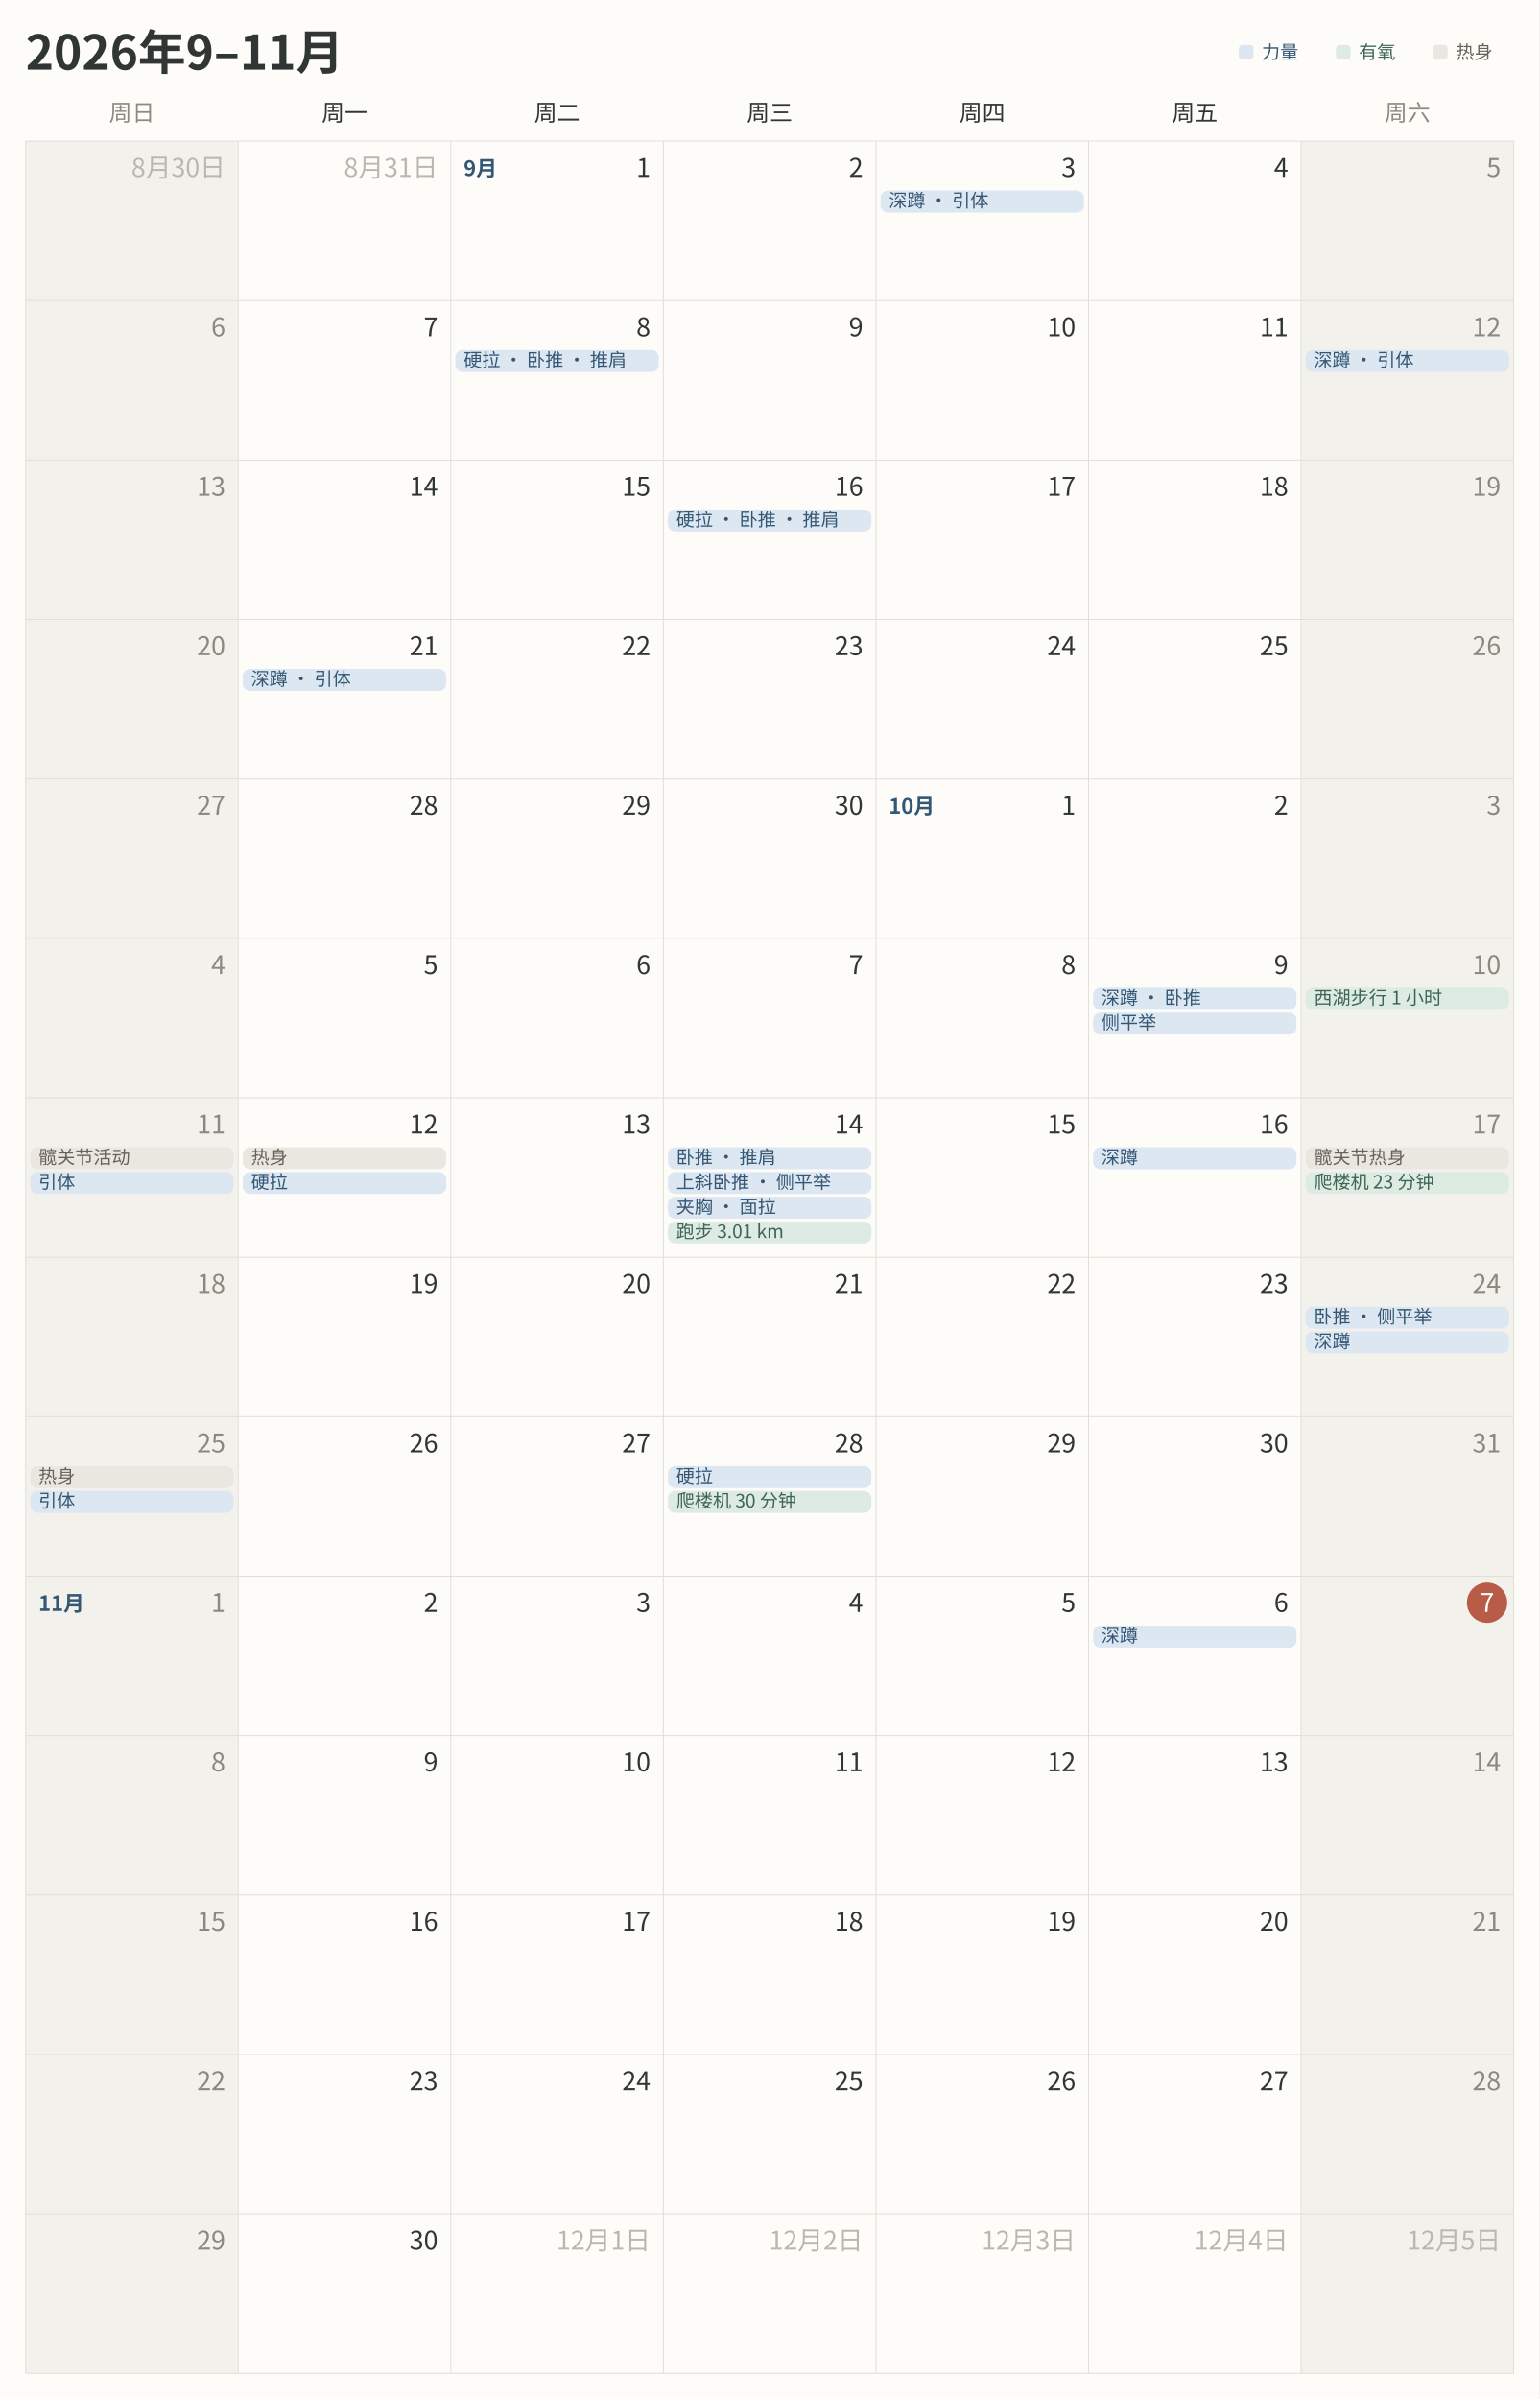
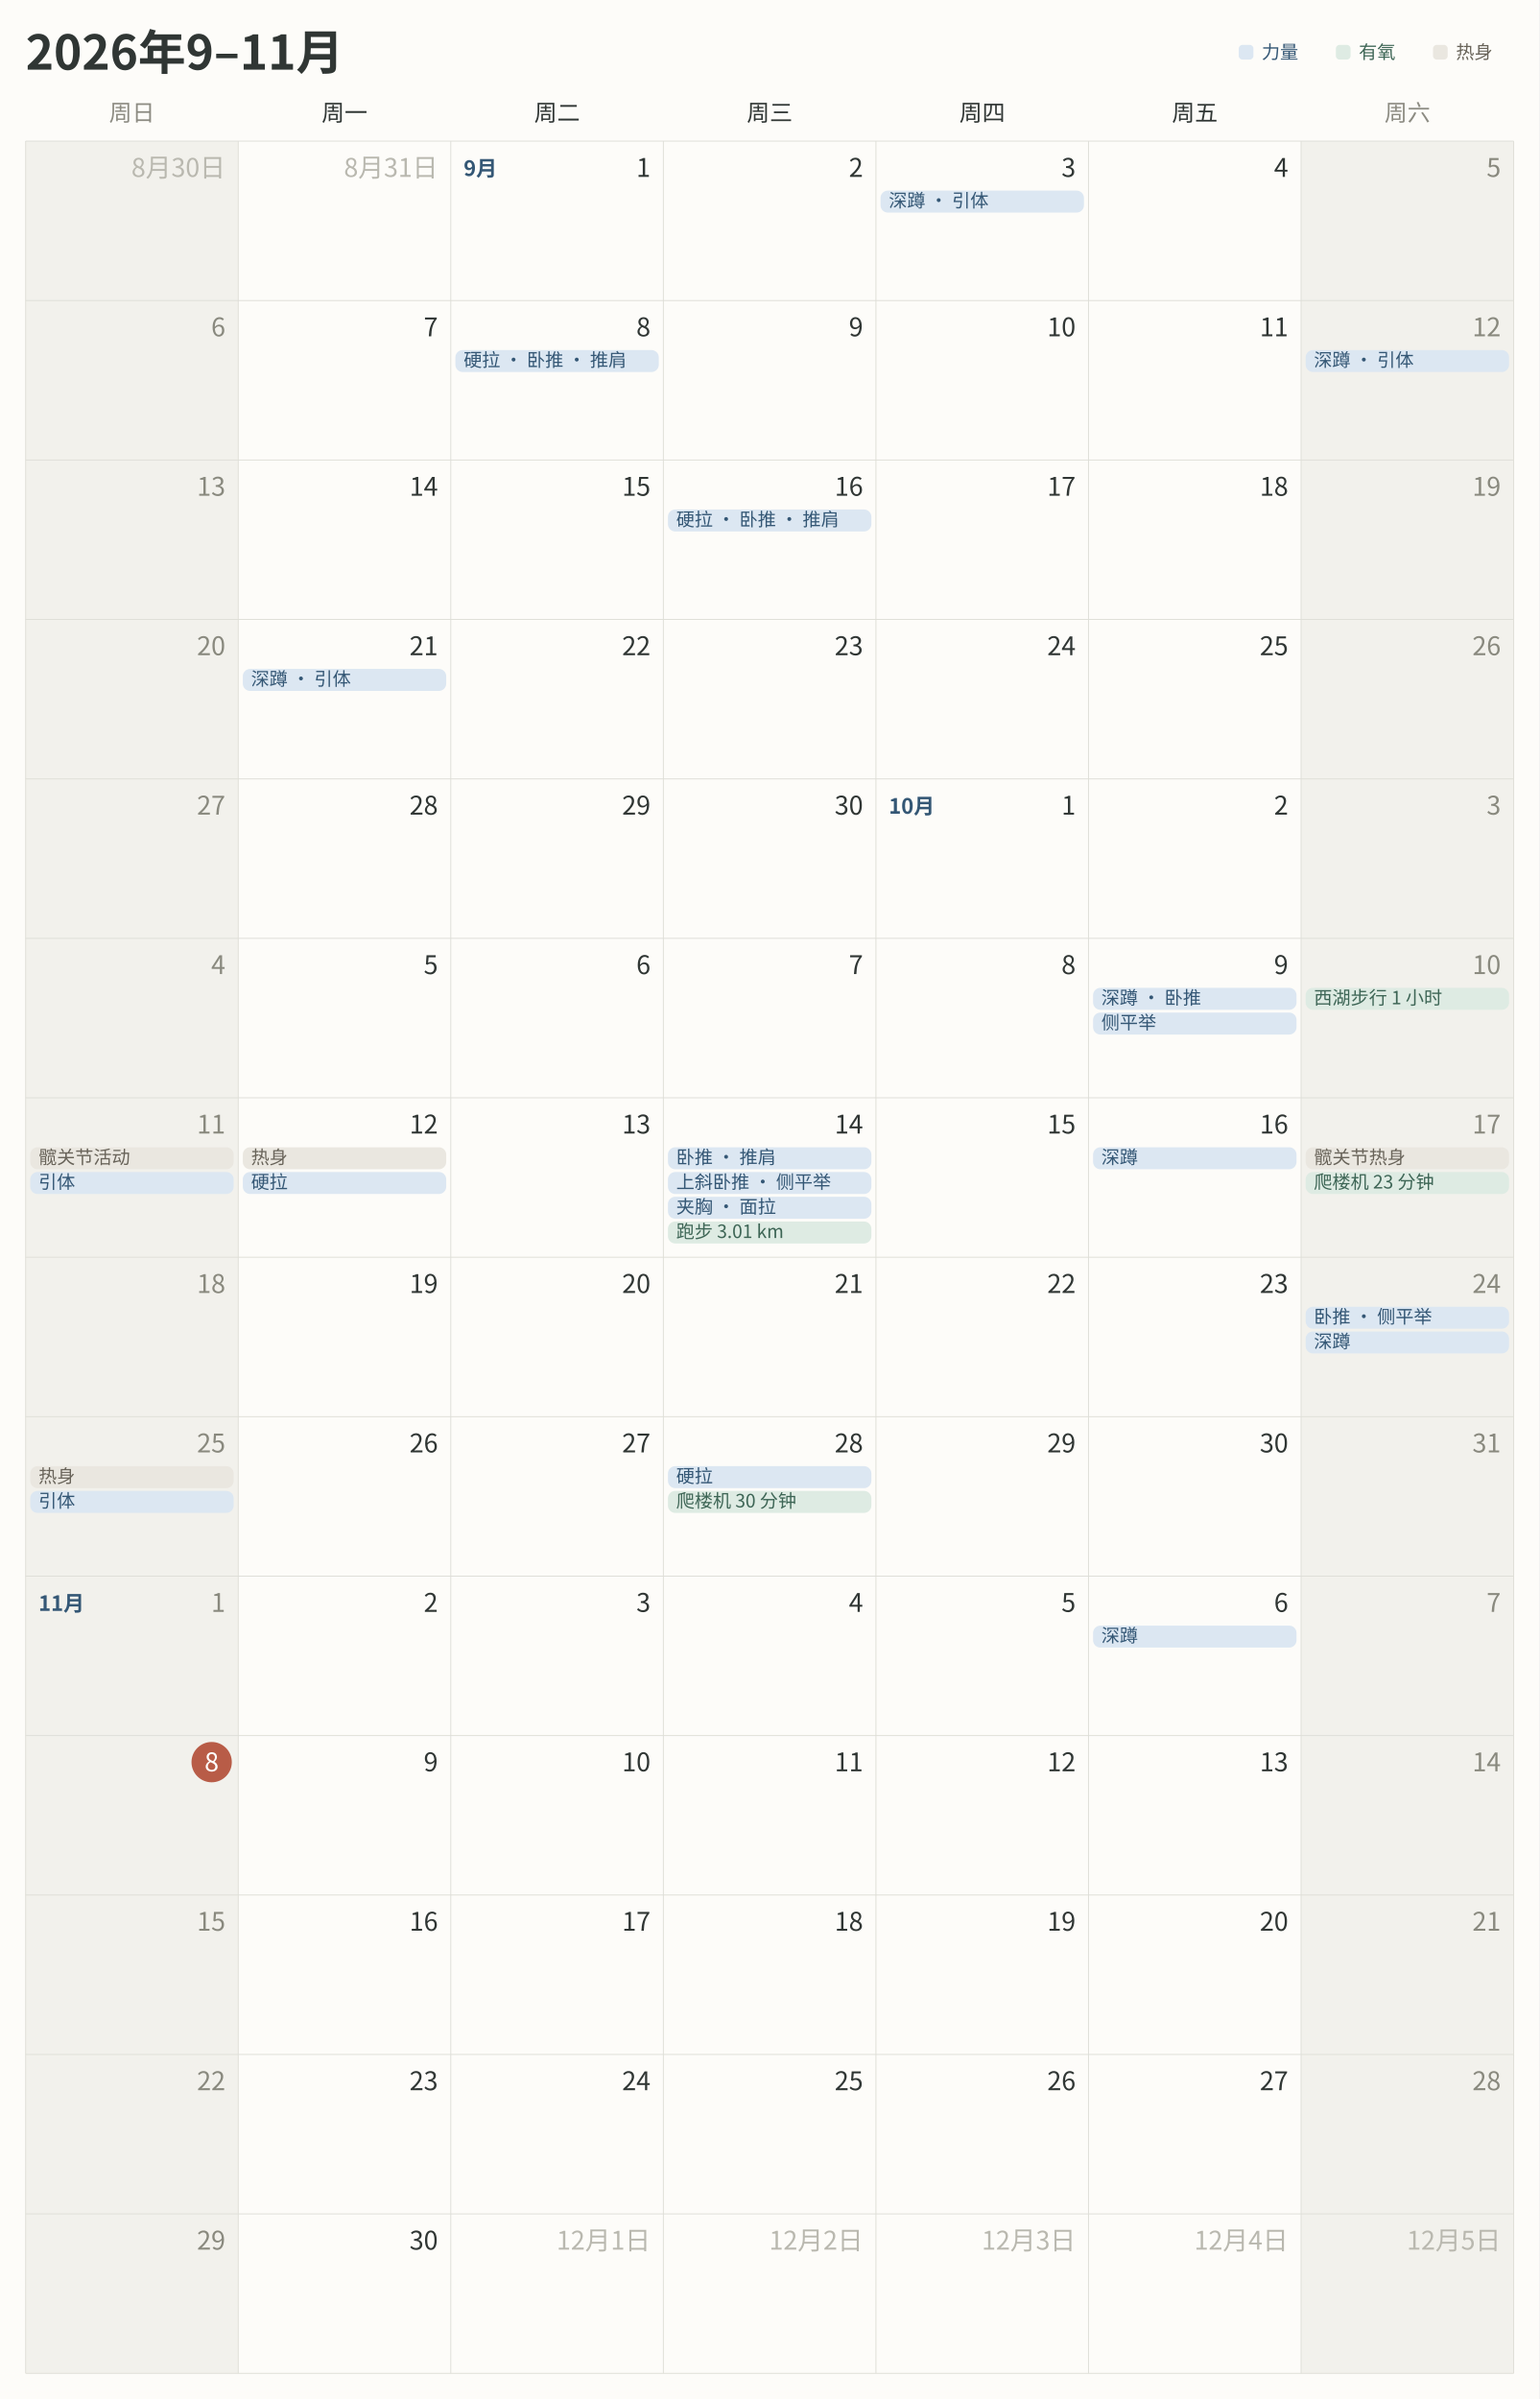
<svg xmlns="http://www.w3.org/2000/svg" width="1680" height="2618" viewBox="0 0 1680 2618" role="img" aria-labelledby="title description">
  <rect width="1680" height="2618" fill="#fdfcf9" />
  <g font-family="-apple-system, BlinkMacSystemFont, 'PingFang SC', 'Microsoft YaHei', 'Noto Sans CJK SC', sans-serif">
    <text x="28" y="76" font-size="52" font-weight="700" fill="#303634">2026年9–11月</text>
    <rect x="1352" y="49" width="16" height="16" rx="4" fill="#dce7f2" />
    <text x="1377" y="64" font-size="20" fill="#345775">力量</text>
    <rect x="1458" y="49" width="16" height="16" rx="4" fill="#deebe3" />
    <text x="1483" y="64" font-size="20" fill="#3d6555">有氧</text>
    <rect x="1564" y="49" width="16" height="16" rx="4" fill="#eae7e0" />
    <text x="1589" y="64" font-size="20" fill="#686359">热身</text>
    <text x="144.0" y="132" text-anchor="middle" font-size="25" fill="#8c8b82">周日</text>
    <text x="376.0" y="132" text-anchor="middle" font-size="25" fill="#303634">周一</text>
    <text x="608.0" y="132" text-anchor="middle" font-size="25" fill="#303634">周二</text>
    <text x="840.0" y="132" text-anchor="middle" font-size="25" fill="#303634">周三</text>
    <text x="1072.0" y="132" text-anchor="middle" font-size="25" fill="#303634">周四</text>
    <text x="1304.0" y="132" text-anchor="middle" font-size="25" fill="#303634">周五</text>
    <text x="1536.0" y="132" text-anchor="middle" font-size="25" fill="#8c8b82">周六</text>
    <rect x="28" y="154" width="232" height="174" fill="#f2f1ec" />
    <text x="246" y="193" text-anchor="end" font-size="28" fill="#b9b8af">8月30日</text>
    <rect x="260" y="154" width="232" height="174" fill="#fdfcf9" />
    <text x="478" y="193" text-anchor="end" font-size="28" fill="#b9b8af">8月31日</text>
    <rect x="492" y="154" width="232" height="174" fill="#fdfcf9" />
    <text x="506" y="192" font-size="23" font-weight="600" fill="#345775">9月</text>
    <text x="710" y="193" text-anchor="end" font-size="28" fill="#303634">1</text>
    <rect x="724" y="154" width="232" height="174" fill="#fdfcf9" />
    <text x="942" y="193" text-anchor="end" font-size="28" fill="#303634">2</text>
    <rect x="956" y="154" width="232" height="174" fill="#fdfcf9" />
    <text x="1174" y="193" text-anchor="end" font-size="28" fill="#303634">3</text>
    <g>
      <rect x="961" y="208" width="222" height="24" rx="8" fill="#dce7f2" />
      <text x="970" y="226" font-size="20.00" fill="#345775">深蹲 · 引体</text>
    </g>
    <rect x="1188" y="154" width="232" height="174" fill="#fdfcf9" />
    <text x="1406" y="193" text-anchor="end" font-size="28" fill="#303634">4</text>
    <rect x="1420" y="154" width="232" height="174" fill="#f2f1ec" />
    <text x="1638" y="193" text-anchor="end" font-size="28" fill="#89897e">5</text>
    <rect x="28" y="328" width="232" height="174" fill="#f2f1ec" />
    <text x="246" y="367" text-anchor="end" font-size="28" fill="#89897e">6</text>
    <rect x="260" y="328" width="232" height="174" fill="#fdfcf9" />
    <text x="478" y="367" text-anchor="end" font-size="28" fill="#303634">7</text>
    <rect x="492" y="328" width="232" height="174" fill="#fdfcf9" />
    <text x="710" y="367" text-anchor="end" font-size="28" fill="#303634">8</text>
    <g>
      <rect x="497" y="382" width="222" height="24" rx="8" fill="#dce7f2" />
      <text x="506" y="400" font-size="20.00" fill="#345775">硬拉 · 卧推 · 推肩</text>
    </g>
    <rect x="724" y="328" width="232" height="174" fill="#fdfcf9" />
    <text x="942" y="367" text-anchor="end" font-size="28" fill="#303634">9</text>
    <rect x="956" y="328" width="232" height="174" fill="#fdfcf9" />
    <text x="1174" y="367" text-anchor="end" font-size="28" fill="#303634">10</text>
    <rect x="1188" y="328" width="232" height="174" fill="#fdfcf9" />
    <text x="1406" y="367" text-anchor="end" font-size="28" fill="#303634">11</text>
    <rect x="1420" y="328" width="232" height="174" fill="#f2f1ec" />
    <text x="1638" y="367" text-anchor="end" font-size="28" fill="#89897e">12</text>
    <g>
      <rect x="1425" y="382" width="222" height="24" rx="8" fill="#dce7f2" />
      <text x="1434" y="400" font-size="20.00" fill="#345775">深蹲 · 引体</text>
    </g>
    <rect x="28" y="502" width="232" height="174" fill="#f2f1ec" />
    <text x="246" y="541" text-anchor="end" font-size="28" fill="#89897e">13</text>
    <rect x="260" y="502" width="232" height="174" fill="#fdfcf9" />
    <text x="478" y="541" text-anchor="end" font-size="28" fill="#303634">14</text>
    <rect x="492" y="502" width="232" height="174" fill="#fdfcf9" />
    <text x="710" y="541" text-anchor="end" font-size="28" fill="#303634">15</text>
    <rect x="724" y="502" width="232" height="174" fill="#fdfcf9" />
    <text x="942" y="541" text-anchor="end" font-size="28" fill="#303634">16</text>
    <g>
      <rect x="729" y="556" width="222" height="24" rx="8" fill="#dce7f2" />
      <text x="738" y="574" font-size="20.00" fill="#345775">硬拉 · 卧推 · 推肩</text>
    </g>
    <rect x="956" y="502" width="232" height="174" fill="#fdfcf9" />
    <text x="1174" y="541" text-anchor="end" font-size="28" fill="#303634">17</text>
    <rect x="1188" y="502" width="232" height="174" fill="#fdfcf9" />
    <text x="1406" y="541" text-anchor="end" font-size="28" fill="#303634">18</text>
    <rect x="1420" y="502" width="232" height="174" fill="#f2f1ec" />
    <text x="1638" y="541" text-anchor="end" font-size="28" fill="#89897e">19</text>
    <rect x="28" y="676" width="232" height="174" fill="#f2f1ec" />
    <text x="246" y="715" text-anchor="end" font-size="28" fill="#89897e">20</text>
    <rect x="260" y="676" width="232" height="174" fill="#fdfcf9" />
    <text x="478" y="715" text-anchor="end" font-size="28" fill="#303634">21</text>
    <g>
      <rect x="265" y="730" width="222" height="24" rx="8" fill="#dce7f2" />
      <text x="274" y="748" font-size="20.00" fill="#345775">深蹲 · 引体</text>
    </g>
    <rect x="492" y="676" width="232" height="174" fill="#fdfcf9" />
    <text x="710" y="715" text-anchor="end" font-size="28" fill="#303634">22</text>
    <rect x="724" y="676" width="232" height="174" fill="#fdfcf9" />
    <text x="942" y="715" text-anchor="end" font-size="28" fill="#303634">23</text>
    <rect x="956" y="676" width="232" height="174" fill="#fdfcf9" />
    <text x="1174" y="715" text-anchor="end" font-size="28" fill="#303634">24</text>
    <rect x="1188" y="676" width="232" height="174" fill="#fdfcf9" />
    <text x="1406" y="715" text-anchor="end" font-size="28" fill="#303634">25</text>
    <rect x="1420" y="676" width="232" height="174" fill="#f2f1ec" />
    <text x="1638" y="715" text-anchor="end" font-size="28" fill="#89897e">26</text>
    <rect x="28" y="850" width="232" height="174" fill="#f2f1ec" />
    <text x="246" y="889" text-anchor="end" font-size="28" fill="#89897e">27</text>
    <rect x="260" y="850" width="232" height="174" fill="#fdfcf9" />
    <text x="478" y="889" text-anchor="end" font-size="28" fill="#303634">28</text>
    <rect x="492" y="850" width="232" height="174" fill="#fdfcf9" />
    <text x="710" y="889" text-anchor="end" font-size="28" fill="#303634">29</text>
    <rect x="724" y="850" width="232" height="174" fill="#fdfcf9" />
    <text x="942" y="889" text-anchor="end" font-size="28" fill="#303634">30</text>
    <rect x="956" y="850" width="232" height="174" fill="#fdfcf9" />
    <text x="970" y="888" font-size="23" font-weight="600" fill="#345775">10月</text>
    <text x="1174" y="889" text-anchor="end" font-size="28" fill="#303634">1</text>
    <rect x="1188" y="850" width="232" height="174" fill="#fdfcf9" />
    <text x="1406" y="889" text-anchor="end" font-size="28" fill="#303634">2</text>
    <rect x="1420" y="850" width="232" height="174" fill="#f2f1ec" />
    <text x="1638" y="889" text-anchor="end" font-size="28" fill="#89897e">3</text>
    <rect x="28" y="1024" width="232" height="174" fill="#f2f1ec" />
    <text x="246" y="1063" text-anchor="end" font-size="28" fill="#89897e">4</text>
    <rect x="260" y="1024" width="232" height="174" fill="#fdfcf9" />
    <text x="478" y="1063" text-anchor="end" font-size="28" fill="#303634">5</text>
    <rect x="492" y="1024" width="232" height="174" fill="#fdfcf9" />
    <text x="710" y="1063" text-anchor="end" font-size="28" fill="#303634">6</text>
    <rect x="724" y="1024" width="232" height="174" fill="#fdfcf9" />
    <text x="942" y="1063" text-anchor="end" font-size="28" fill="#303634">7</text>
    <rect x="956" y="1024" width="232" height="174" fill="#fdfcf9" />
    <text x="1174" y="1063" text-anchor="end" font-size="28" fill="#303634">8</text>
    <rect x="1188" y="1024" width="232" height="174" fill="#fdfcf9" />
    <text x="1406" y="1063" text-anchor="end" font-size="28" fill="#303634">9</text>
    <g>
      <rect x="1193" y="1078" width="222" height="24" rx="8" fill="#dce7f2" />
      <text x="1202" y="1096" font-size="20.00" fill="#345775">深蹲 · 卧推</text>
    </g>
    <g>
      <rect x="1193" y="1105" width="222" height="24" rx="8" fill="#dce7f2" />
      <text x="1202" y="1123" font-size="20.00" fill="#345775">侧平举</text>
    </g>
    <rect x="1420" y="1024" width="232" height="174" fill="#f2f1ec" />
    <text x="1638" y="1063" text-anchor="end" font-size="28" fill="#89897e">10</text>
    <g>
      <rect x="1425" y="1078" width="222" height="24" rx="8" fill="#deebe3" />
      <text x="1434" y="1096" font-size="20.00" fill="#3d6555">西湖步行 1 小时</text>
    </g>
    <rect x="28" y="1198" width="232" height="174" fill="#f2f1ec" />
    <text x="246" y="1237" text-anchor="end" font-size="28" fill="#89897e">11</text>
    <g>
      <rect x="33" y="1252" width="222" height="24" rx="8" fill="#eae7e0" />
      <text x="42" y="1270" font-size="20.00" fill="#686359">髋关节活动</text>
    </g>
    <g>
      <rect x="33" y="1279" width="222" height="24" rx="8" fill="#dce7f2" />
      <text x="42" y="1297" font-size="20.00" fill="#345775">引体</text>
    </g>
    <rect x="260" y="1198" width="232" height="174" fill="#fdfcf9" />
    <text x="478" y="1237" text-anchor="end" font-size="28" fill="#303634">12</text>
    <g>
      <rect x="265" y="1252" width="222" height="24" rx="8" fill="#eae7e0" />
      <text x="274" y="1270" font-size="20.00" fill="#686359">热身</text>
    </g>
    <g>
      <rect x="265" y="1279" width="222" height="24" rx="8" fill="#dce7f2" />
      <text x="274" y="1297" font-size="20.00" fill="#345775">硬拉</text>
    </g>
    <rect x="492" y="1198" width="232" height="174" fill="#fdfcf9" />
    <text x="710" y="1237" text-anchor="end" font-size="28" fill="#303634">13</text>
    <rect x="724" y="1198" width="232" height="174" fill="#fdfcf9" />
    <text x="942" y="1237" text-anchor="end" font-size="28" fill="#303634">14</text>
    <g>
      <rect x="729" y="1252" width="222" height="24" rx="8" fill="#dce7f2" />
      <text x="738" y="1270" font-size="20.00" fill="#345775">卧推 · 推肩</text>
    </g>
    <g>
      <rect x="729" y="1279" width="222" height="24" rx="8" fill="#dce7f2" />
      <text x="738" y="1297" font-size="20.00" fill="#345775">上斜卧推 · 侧平举</text>
    </g>
    <g>
      <rect x="729" y="1306" width="222" height="24" rx="8" fill="#dce7f2" />
      <text x="738" y="1324" font-size="20.00" fill="#345775">夹胸 · 面拉</text>
    </g>
    <g>
      <rect x="729" y="1333" width="222" height="24" rx="8" fill="#deebe3" />
      <text x="738" y="1351" font-size="20.00" fill="#3d6555">跑步 3.01 km</text>
    </g>
    <rect x="956" y="1198" width="232" height="174" fill="#fdfcf9" />
    <text x="1174" y="1237" text-anchor="end" font-size="28" fill="#303634">15</text>
    <rect x="1188" y="1198" width="232" height="174" fill="#fdfcf9" />
    <text x="1406" y="1237" text-anchor="end" font-size="28" fill="#303634">16</text>
    <g>
      <rect x="1193" y="1252" width="222" height="24" rx="8" fill="#dce7f2" />
      <text x="1202" y="1270" font-size="20.00" fill="#345775">深蹲</text>
    </g>
    <rect x="1420" y="1198" width="232" height="174" fill="#f2f1ec" />
    <text x="1638" y="1237" text-anchor="end" font-size="28" fill="#89897e">17</text>
    <g>
      <rect x="1425" y="1252" width="222" height="24" rx="8" fill="#eae7e0" />
      <text x="1434" y="1270" font-size="20.00" fill="#686359">髋关节热身</text>
    </g>
    <g>
      <rect x="1425" y="1279" width="222" height="24" rx="8" fill="#deebe3" />
      <text x="1434" y="1297" font-size="20.00" fill="#3d6555">爬楼机 23 分钟</text>
    </g>
    <rect x="28" y="1372" width="232" height="174" fill="#f2f1ec" />
    <text x="246" y="1411" text-anchor="end" font-size="28" fill="#89897e">18</text>
    <rect x="260" y="1372" width="232" height="174" fill="#fdfcf9" />
    <text x="478" y="1411" text-anchor="end" font-size="28" fill="#303634">19</text>
    <rect x="492" y="1372" width="232" height="174" fill="#fdfcf9" />
    <text x="710" y="1411" text-anchor="end" font-size="28" fill="#303634">20</text>
    <rect x="724" y="1372" width="232" height="174" fill="#fdfcf9" />
    <text x="942" y="1411" text-anchor="end" font-size="28" fill="#303634">21</text>
    <rect x="956" y="1372" width="232" height="174" fill="#fdfcf9" />
    <text x="1174" y="1411" text-anchor="end" font-size="28" fill="#303634">22</text>
    <rect x="1188" y="1372" width="232" height="174" fill="#fdfcf9" />
    <text x="1406" y="1411" text-anchor="end" font-size="28" fill="#303634">23</text>
    <rect x="1420" y="1372" width="232" height="174" fill="#f2f1ec" />
    <text x="1638" y="1411" text-anchor="end" font-size="28" fill="#89897e">24</text>
    <g>
      <rect x="1425" y="1426" width="222" height="24" rx="8" fill="#dce7f2" />
      <text x="1434" y="1444" font-size="20.00" fill="#345775">卧推 · 侧平举</text>
    </g>
    <g>
      <rect x="1425" y="1453" width="222" height="24" rx="8" fill="#dce7f2" />
      <text x="1434" y="1471" font-size="20.00" fill="#345775">深蹲</text>
    </g>
    <rect x="28" y="1546" width="232" height="174" fill="#f2f1ec" />
    <text x="246" y="1585" text-anchor="end" font-size="28" fill="#89897e">25</text>
    <g>
      <rect x="33" y="1600" width="222" height="24" rx="8" fill="#eae7e0" />
      <text x="42" y="1618" font-size="20.00" fill="#686359">热身</text>
    </g>
    <g>
      <rect x="33" y="1627" width="222" height="24" rx="8" fill="#dce7f2" />
      <text x="42" y="1645" font-size="20.00" fill="#345775">引体</text>
    </g>
    <rect x="260" y="1546" width="232" height="174" fill="#fdfcf9" />
    <text x="478" y="1585" text-anchor="end" font-size="28" fill="#303634">26</text>
    <rect x="492" y="1546" width="232" height="174" fill="#fdfcf9" />
    <text x="710" y="1585" text-anchor="end" font-size="28" fill="#303634">27</text>
    <rect x="724" y="1546" width="232" height="174" fill="#fdfcf9" />
    <text x="942" y="1585" text-anchor="end" font-size="28" fill="#303634">28</text>
    <g>
      <rect x="729" y="1600" width="222" height="24" rx="8" fill="#dce7f2" />
      <text x="738" y="1618" font-size="20.00" fill="#345775">硬拉</text>
    </g>
    <g>
      <rect x="729" y="1627" width="222" height="24" rx="8" fill="#deebe3" />
      <text x="738" y="1645" font-size="20.00" fill="#3d6555">爬楼机 30 分钟</text>
    </g>
    <rect x="956" y="1546" width="232" height="174" fill="#fdfcf9" />
    <text x="1174" y="1585" text-anchor="end" font-size="28" fill="#303634">29</text>
    <rect x="1188" y="1546" width="232" height="174" fill="#fdfcf9" />
    <text x="1406" y="1585" text-anchor="end" font-size="28" fill="#303634">30</text>
    <rect x="1420" y="1546" width="232" height="174" fill="#f2f1ec" />
    <text x="1638" y="1585" text-anchor="end" font-size="28" fill="#89897e">31</text>
    <rect x="28" y="1720" width="232" height="174" fill="#f2f1ec" />
    <text x="42" y="1758" font-size="23" font-weight="600" fill="#345775">11月</text>
    <text x="246" y="1759" text-anchor="end" font-size="28" fill="#89897e">1</text>
    <rect x="260" y="1720" width="232" height="174" fill="#fdfcf9" />
    <text x="478" y="1759" text-anchor="end" font-size="28" fill="#303634">2</text>
    <rect x="492" y="1720" width="232" height="174" fill="#fdfcf9" />
    <text x="710" y="1759" text-anchor="end" font-size="28" fill="#303634">3</text>
    <rect x="724" y="1720" width="232" height="174" fill="#fdfcf9" />
    <text x="942" y="1759" text-anchor="end" font-size="28" fill="#303634">4</text>
    <rect x="956" y="1720" width="232" height="174" fill="#fdfcf9" />
    <text x="1174" y="1759" text-anchor="end" font-size="28" fill="#303634">5</text>
    <rect x="1188" y="1720" width="232" height="174" fill="#fdfcf9" />
    <text x="1406" y="1759" text-anchor="end" font-size="28" fill="#303634">6</text>
    <g>
      <rect x="1193" y="1774" width="222" height="24" rx="8" fill="#dce7f2" />
      <text x="1202" y="1792" font-size="20.00" fill="#345775">深蹲</text>
    </g>
    <rect x="1420" y="1720" width="232" height="174" fill="#f2f1ec" />
-     <circle cx="1623" cy="1749" r="22" fill="#b85c47" />
-     <text x="1623" y="1759" text-anchor="middle" font-size="28" fill="#ffffff">7</text>
+     <text x="1638" y="1759" text-anchor="end" font-size="28" fill="#89897e">7</text>
    <rect x="28" y="1894" width="232" height="174" fill="#f2f1ec" />
-     <text x="246" y="1933" text-anchor="end" font-size="28" fill="#89897e">8</text>
+     <circle cx="231" cy="1923" r="22" fill="#b85c47" />
+     <text x="231" y="1933" text-anchor="middle" font-size="28" fill="#ffffff">8</text>
    <rect x="260" y="1894" width="232" height="174" fill="#fdfcf9" />
    <text x="478" y="1933" text-anchor="end" font-size="28" fill="#303634">9</text>
    <rect x="492" y="1894" width="232" height="174" fill="#fdfcf9" />
    <text x="710" y="1933" text-anchor="end" font-size="28" fill="#303634">10</text>
    <rect x="724" y="1894" width="232" height="174" fill="#fdfcf9" />
    <text x="942" y="1933" text-anchor="end" font-size="28" fill="#303634">11</text>
    <rect x="956" y="1894" width="232" height="174" fill="#fdfcf9" />
    <text x="1174" y="1933" text-anchor="end" font-size="28" fill="#303634">12</text>
    <rect x="1188" y="1894" width="232" height="174" fill="#fdfcf9" />
    <text x="1406" y="1933" text-anchor="end" font-size="28" fill="#303634">13</text>
    <rect x="1420" y="1894" width="232" height="174" fill="#f2f1ec" />
    <text x="1638" y="1933" text-anchor="end" font-size="28" fill="#89897e">14</text>
    <rect x="28" y="2068" width="232" height="174" fill="#f2f1ec" />
    <text x="246" y="2107" text-anchor="end" font-size="28" fill="#89897e">15</text>
    <rect x="260" y="2068" width="232" height="174" fill="#fdfcf9" />
    <text x="478" y="2107" text-anchor="end" font-size="28" fill="#303634">16</text>
    <rect x="492" y="2068" width="232" height="174" fill="#fdfcf9" />
    <text x="710" y="2107" text-anchor="end" font-size="28" fill="#303634">17</text>
    <rect x="724" y="2068" width="232" height="174" fill="#fdfcf9" />
    <text x="942" y="2107" text-anchor="end" font-size="28" fill="#303634">18</text>
    <rect x="956" y="2068" width="232" height="174" fill="#fdfcf9" />
    <text x="1174" y="2107" text-anchor="end" font-size="28" fill="#303634">19</text>
    <rect x="1188" y="2068" width="232" height="174" fill="#fdfcf9" />
    <text x="1406" y="2107" text-anchor="end" font-size="28" fill="#303634">20</text>
    <rect x="1420" y="2068" width="232" height="174" fill="#f2f1ec" />
    <text x="1638" y="2107" text-anchor="end" font-size="28" fill="#89897e">21</text>
    <rect x="28" y="2242" width="232" height="174" fill="#f2f1ec" />
    <text x="246" y="2281" text-anchor="end" font-size="28" fill="#89897e">22</text>
    <rect x="260" y="2242" width="232" height="174" fill="#fdfcf9" />
    <text x="478" y="2281" text-anchor="end" font-size="28" fill="#303634">23</text>
    <rect x="492" y="2242" width="232" height="174" fill="#fdfcf9" />
    <text x="710" y="2281" text-anchor="end" font-size="28" fill="#303634">24</text>
    <rect x="724" y="2242" width="232" height="174" fill="#fdfcf9" />
    <text x="942" y="2281" text-anchor="end" font-size="28" fill="#303634">25</text>
    <rect x="956" y="2242" width="232" height="174" fill="#fdfcf9" />
    <text x="1174" y="2281" text-anchor="end" font-size="28" fill="#303634">26</text>
    <rect x="1188" y="2242" width="232" height="174" fill="#fdfcf9" />
    <text x="1406" y="2281" text-anchor="end" font-size="28" fill="#303634">27</text>
    <rect x="1420" y="2242" width="232" height="174" fill="#f2f1ec" />
    <text x="1638" y="2281" text-anchor="end" font-size="28" fill="#89897e">28</text>
    <rect x="28" y="2416" width="232" height="174" fill="#f2f1ec" />
    <text x="246" y="2455" text-anchor="end" font-size="28" fill="#89897e">29</text>
    <rect x="260" y="2416" width="232" height="174" fill="#fdfcf9" />
    <text x="478" y="2455" text-anchor="end" font-size="28" fill="#303634">30</text>
    <rect x="492" y="2416" width="232" height="174" fill="#fdfcf9" />
    <text x="710" y="2455" text-anchor="end" font-size="28" fill="#b9b8af">12月1日</text>
    <rect x="724" y="2416" width="232" height="174" fill="#fdfcf9" />
    <text x="942" y="2455" text-anchor="end" font-size="28" fill="#b9b8af">12月2日</text>
    <rect x="956" y="2416" width="232" height="174" fill="#fdfcf9" />
    <text x="1174" y="2455" text-anchor="end" font-size="28" fill="#b9b8af">12月3日</text>
    <rect x="1188" y="2416" width="232" height="174" fill="#fdfcf9" />
    <text x="1406" y="2455" text-anchor="end" font-size="28" fill="#b9b8af">12月4日</text>
    <rect x="1420" y="2416" width="232" height="174" fill="#f2f1ec" />
    <text x="1638" y="2455" text-anchor="end" font-size="28" fill="#b9b8af">12月5日</text>
    <path d="M28,154 V2590" stroke="#deded7" stroke-width="1" />
    <path d="M260,154 V2590" stroke="#deded7" stroke-width="1" />
    <path d="M492,154 V2590" stroke="#deded7" stroke-width="1" />
    <path d="M724,154 V2590" stroke="#deded7" stroke-width="1" />
    <path d="M956,154 V2590" stroke="#deded7" stroke-width="1" />
    <path d="M1188,154 V2590" stroke="#deded7" stroke-width="1" />
    <path d="M1420,154 V2590" stroke="#deded7" stroke-width="1" />
    <path d="M1652,154 V2590" stroke="#deded7" stroke-width="1" />
    <path d="M28,154 H1652" stroke="#deded7" stroke-width="1" />
    <path d="M28,328 H1652" stroke="#deded7" stroke-width="1" />
    <path d="M28,502 H1652" stroke="#deded7" stroke-width="1" />
    <path d="M28,676 H1652" stroke="#deded7" stroke-width="1" />
    <path d="M28,850 H1652" stroke="#deded7" stroke-width="1" />
    <path d="M28,1024 H1652" stroke="#deded7" stroke-width="1" />
    <path d="M28,1198 H1652" stroke="#deded7" stroke-width="1" />
    <path d="M28,1372 H1652" stroke="#deded7" stroke-width="1" />
    <path d="M28,1546 H1652" stroke="#deded7" stroke-width="1" />
    <path d="M28,1720 H1652" stroke="#deded7" stroke-width="1" />
    <path d="M28,1894 H1652" stroke="#deded7" stroke-width="1" />
    <path d="M28,2068 H1652" stroke="#deded7" stroke-width="1" />
    <path d="M28,2242 H1652" stroke="#deded7" stroke-width="1" />
    <path d="M28,2416 H1652" stroke="#deded7" stroke-width="1" />
    <path d="M28,2590 H1652" stroke="#deded7" stroke-width="1" />
  </g>
</svg>
